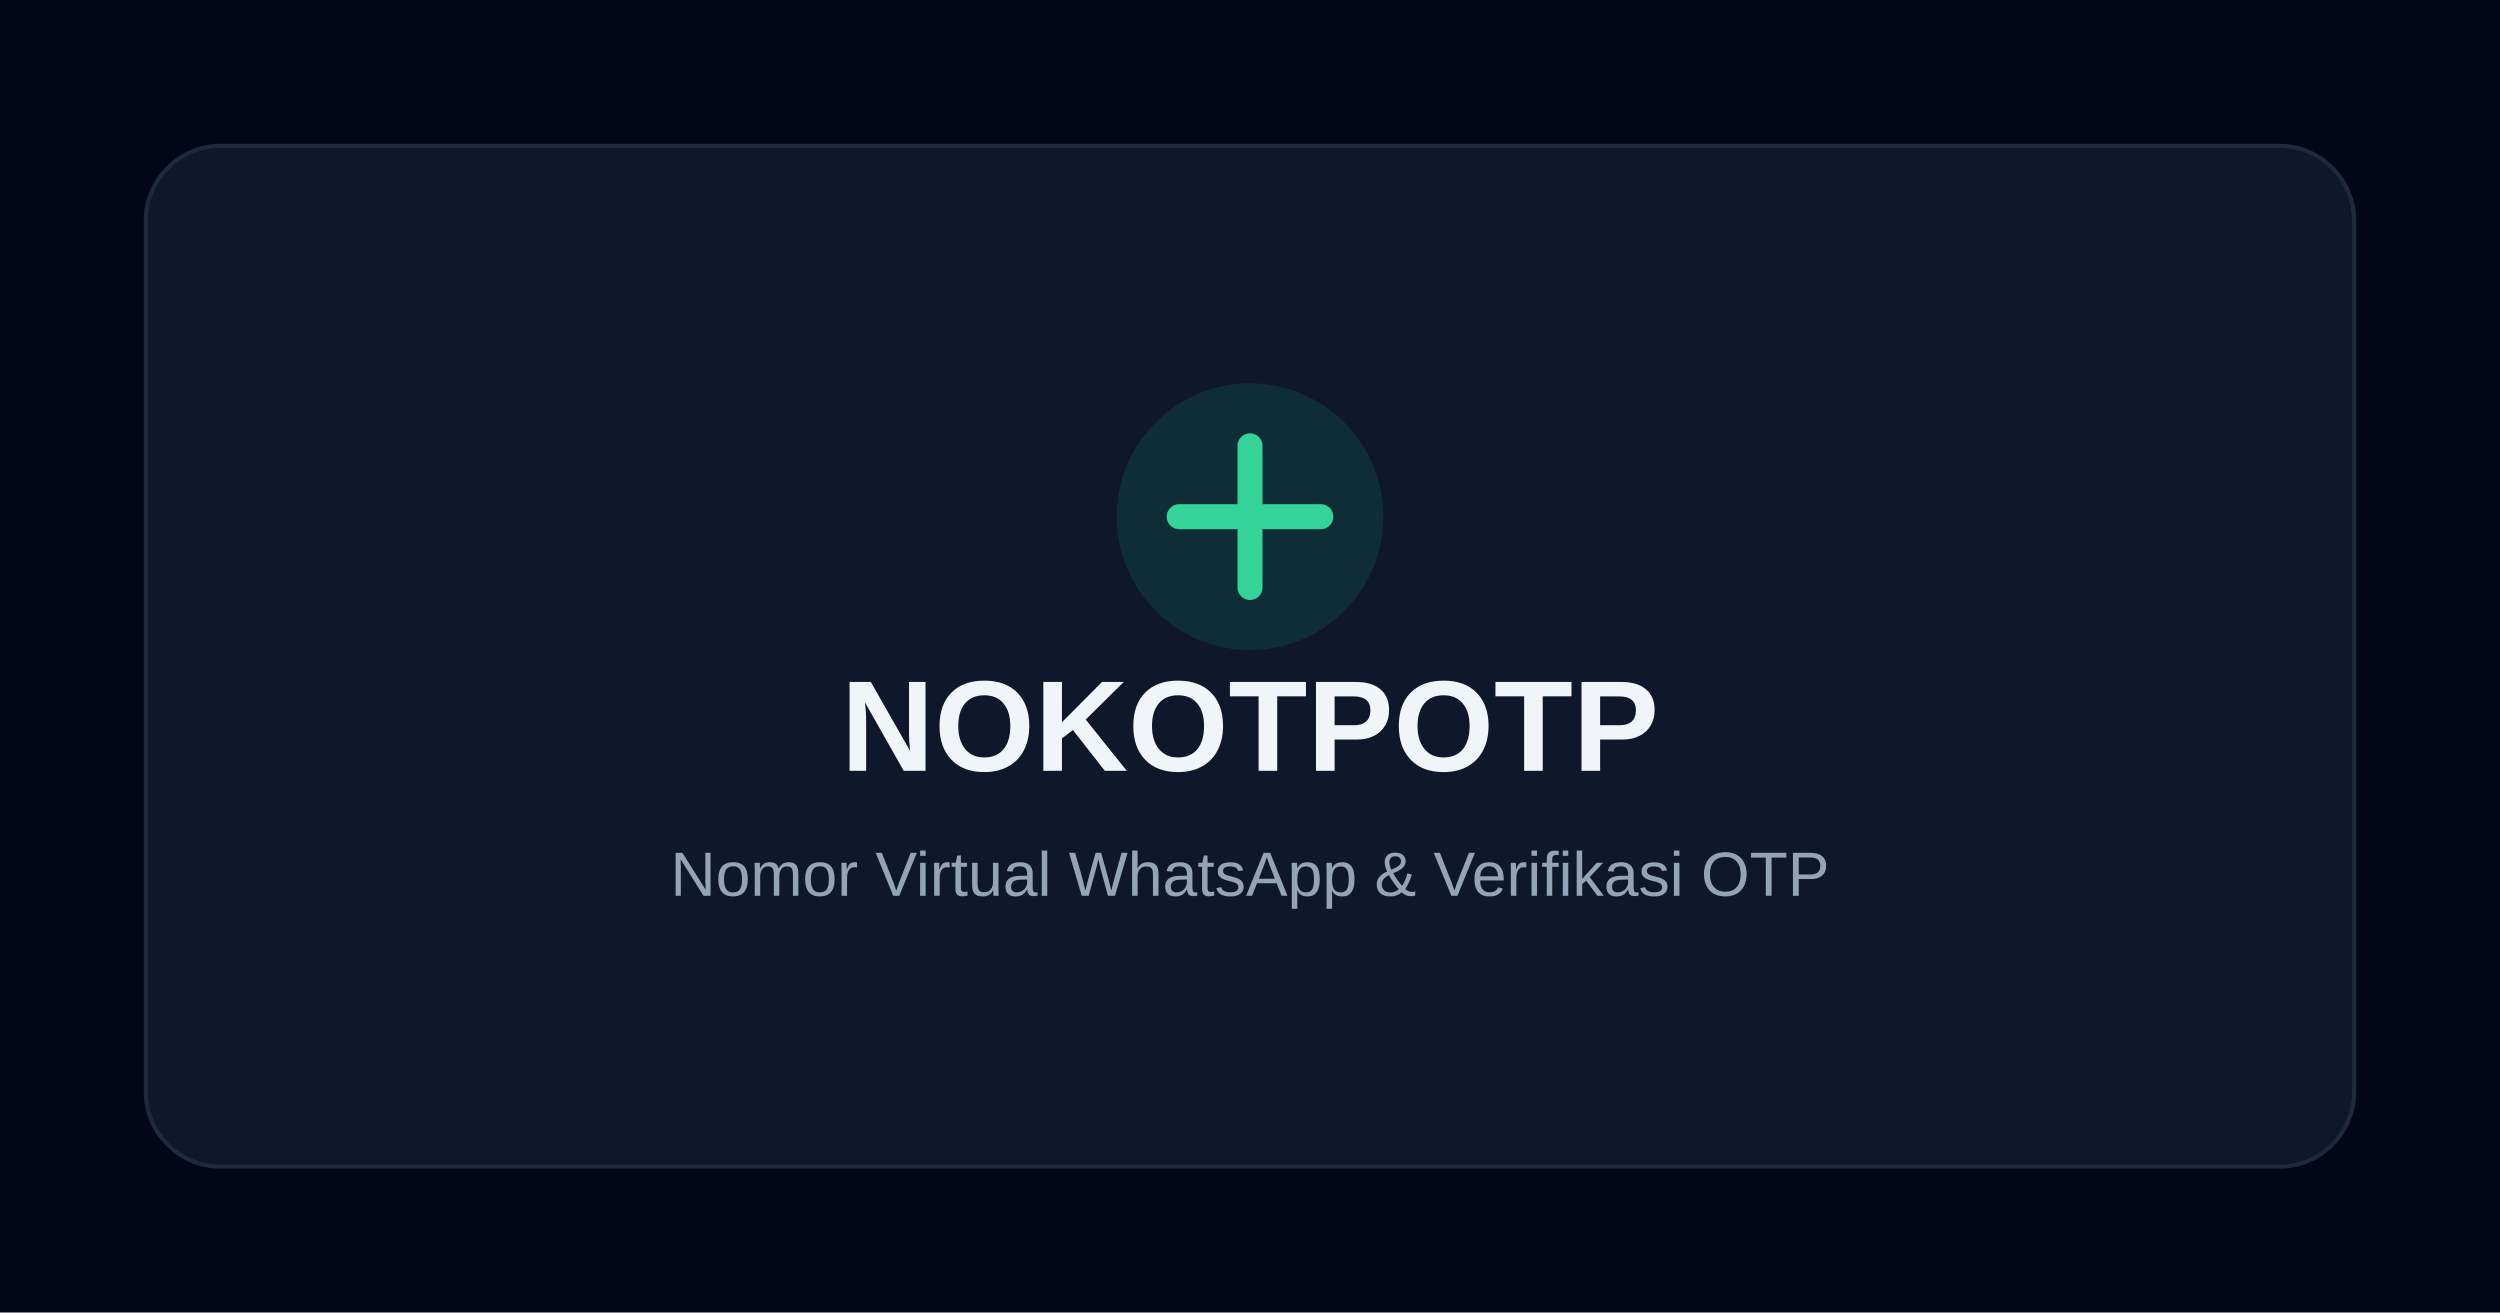
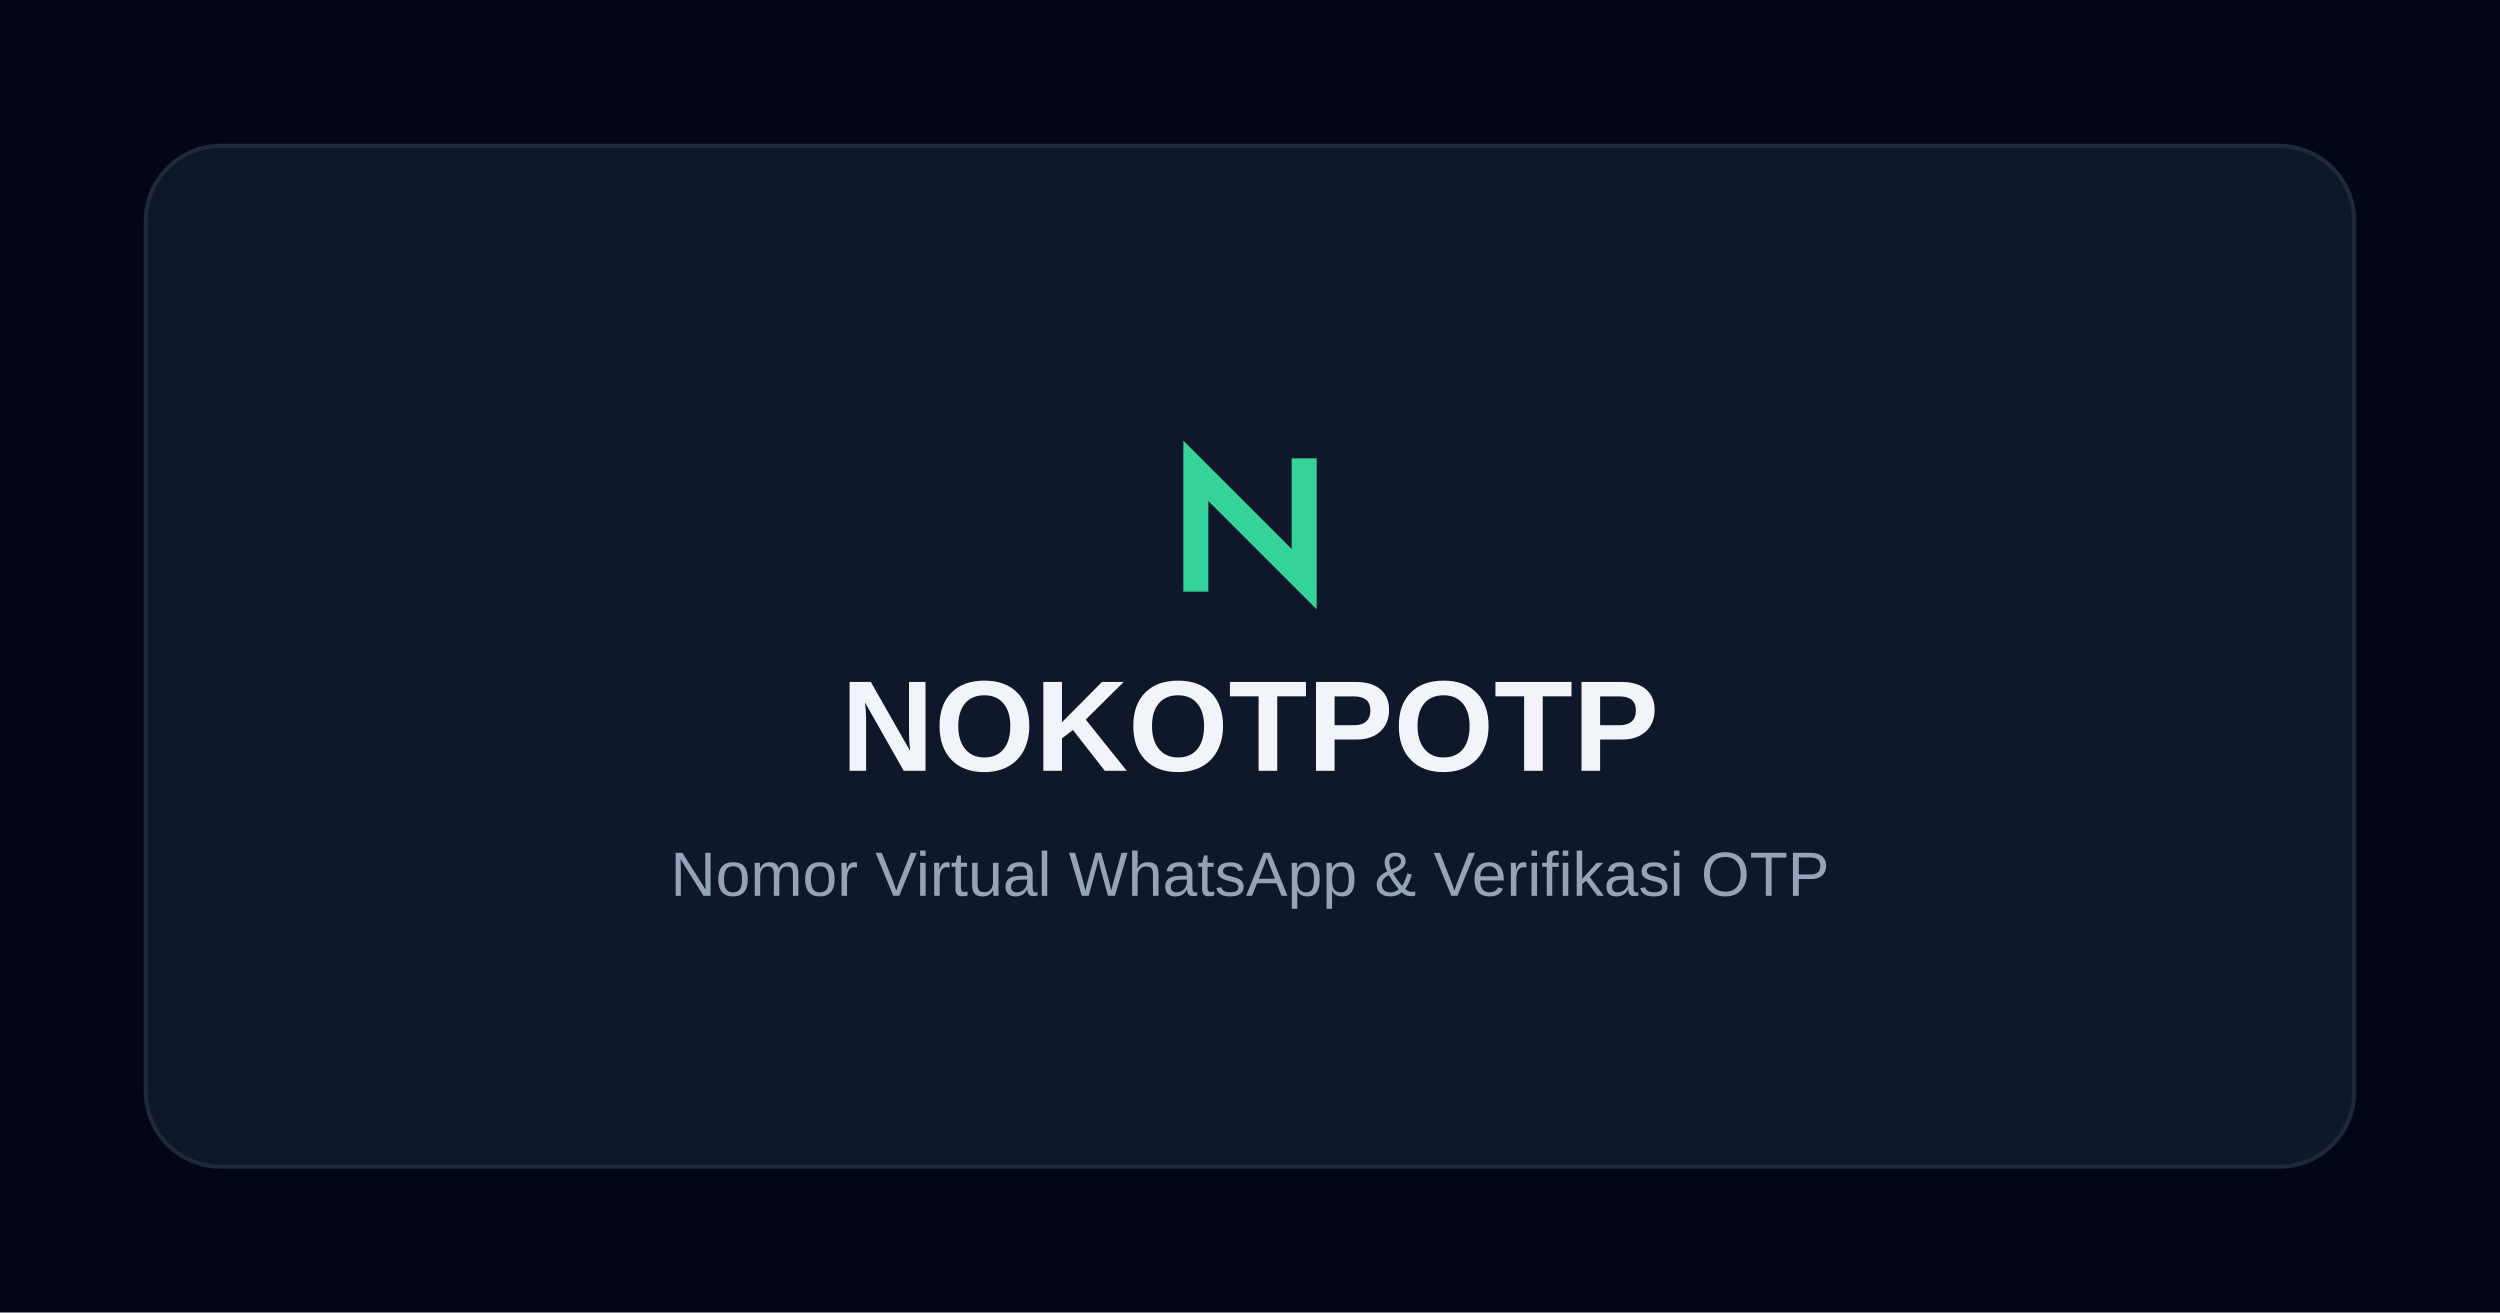
<svg xmlns="http://www.w3.org/2000/svg" width="1200" height="630" viewBox="0 0 1200 630" role="img" aria-labelledby="title description">
  <rect width="1200" height="630" fill="#020617" />
  <rect x="70" y="70" width="1060" height="490" rx="36" fill="#0f172a" stroke="#1e293b" stroke-width="2" />
-   <circle cx="600" cy="248" r="64" fill="#10b981" opacity=".14" />
-   <path d="M566 248h68m-34-34v68" fill="none" stroke="#34d399" stroke-linecap="round" stroke-width="12" />
+   <path d="M574 278v-52l52 52v-52" fill="none" stroke="#34d399" stroke-linecap="square" stroke-linejoin="miter" stroke-width="12" />
  <text x="600" y="370" fill="#f1f5f9" font-family="Arial, sans-serif" font-size="62" font-weight="700" text-anchor="middle">NOKOTPOTP</text>
  <text x="600" y="430" fill="#94a3b8" font-family="Arial, sans-serif" font-size="30" text-anchor="middle">Nomor Virtual WhatsApp &amp; Verifikasi OTP</text>
</svg>
